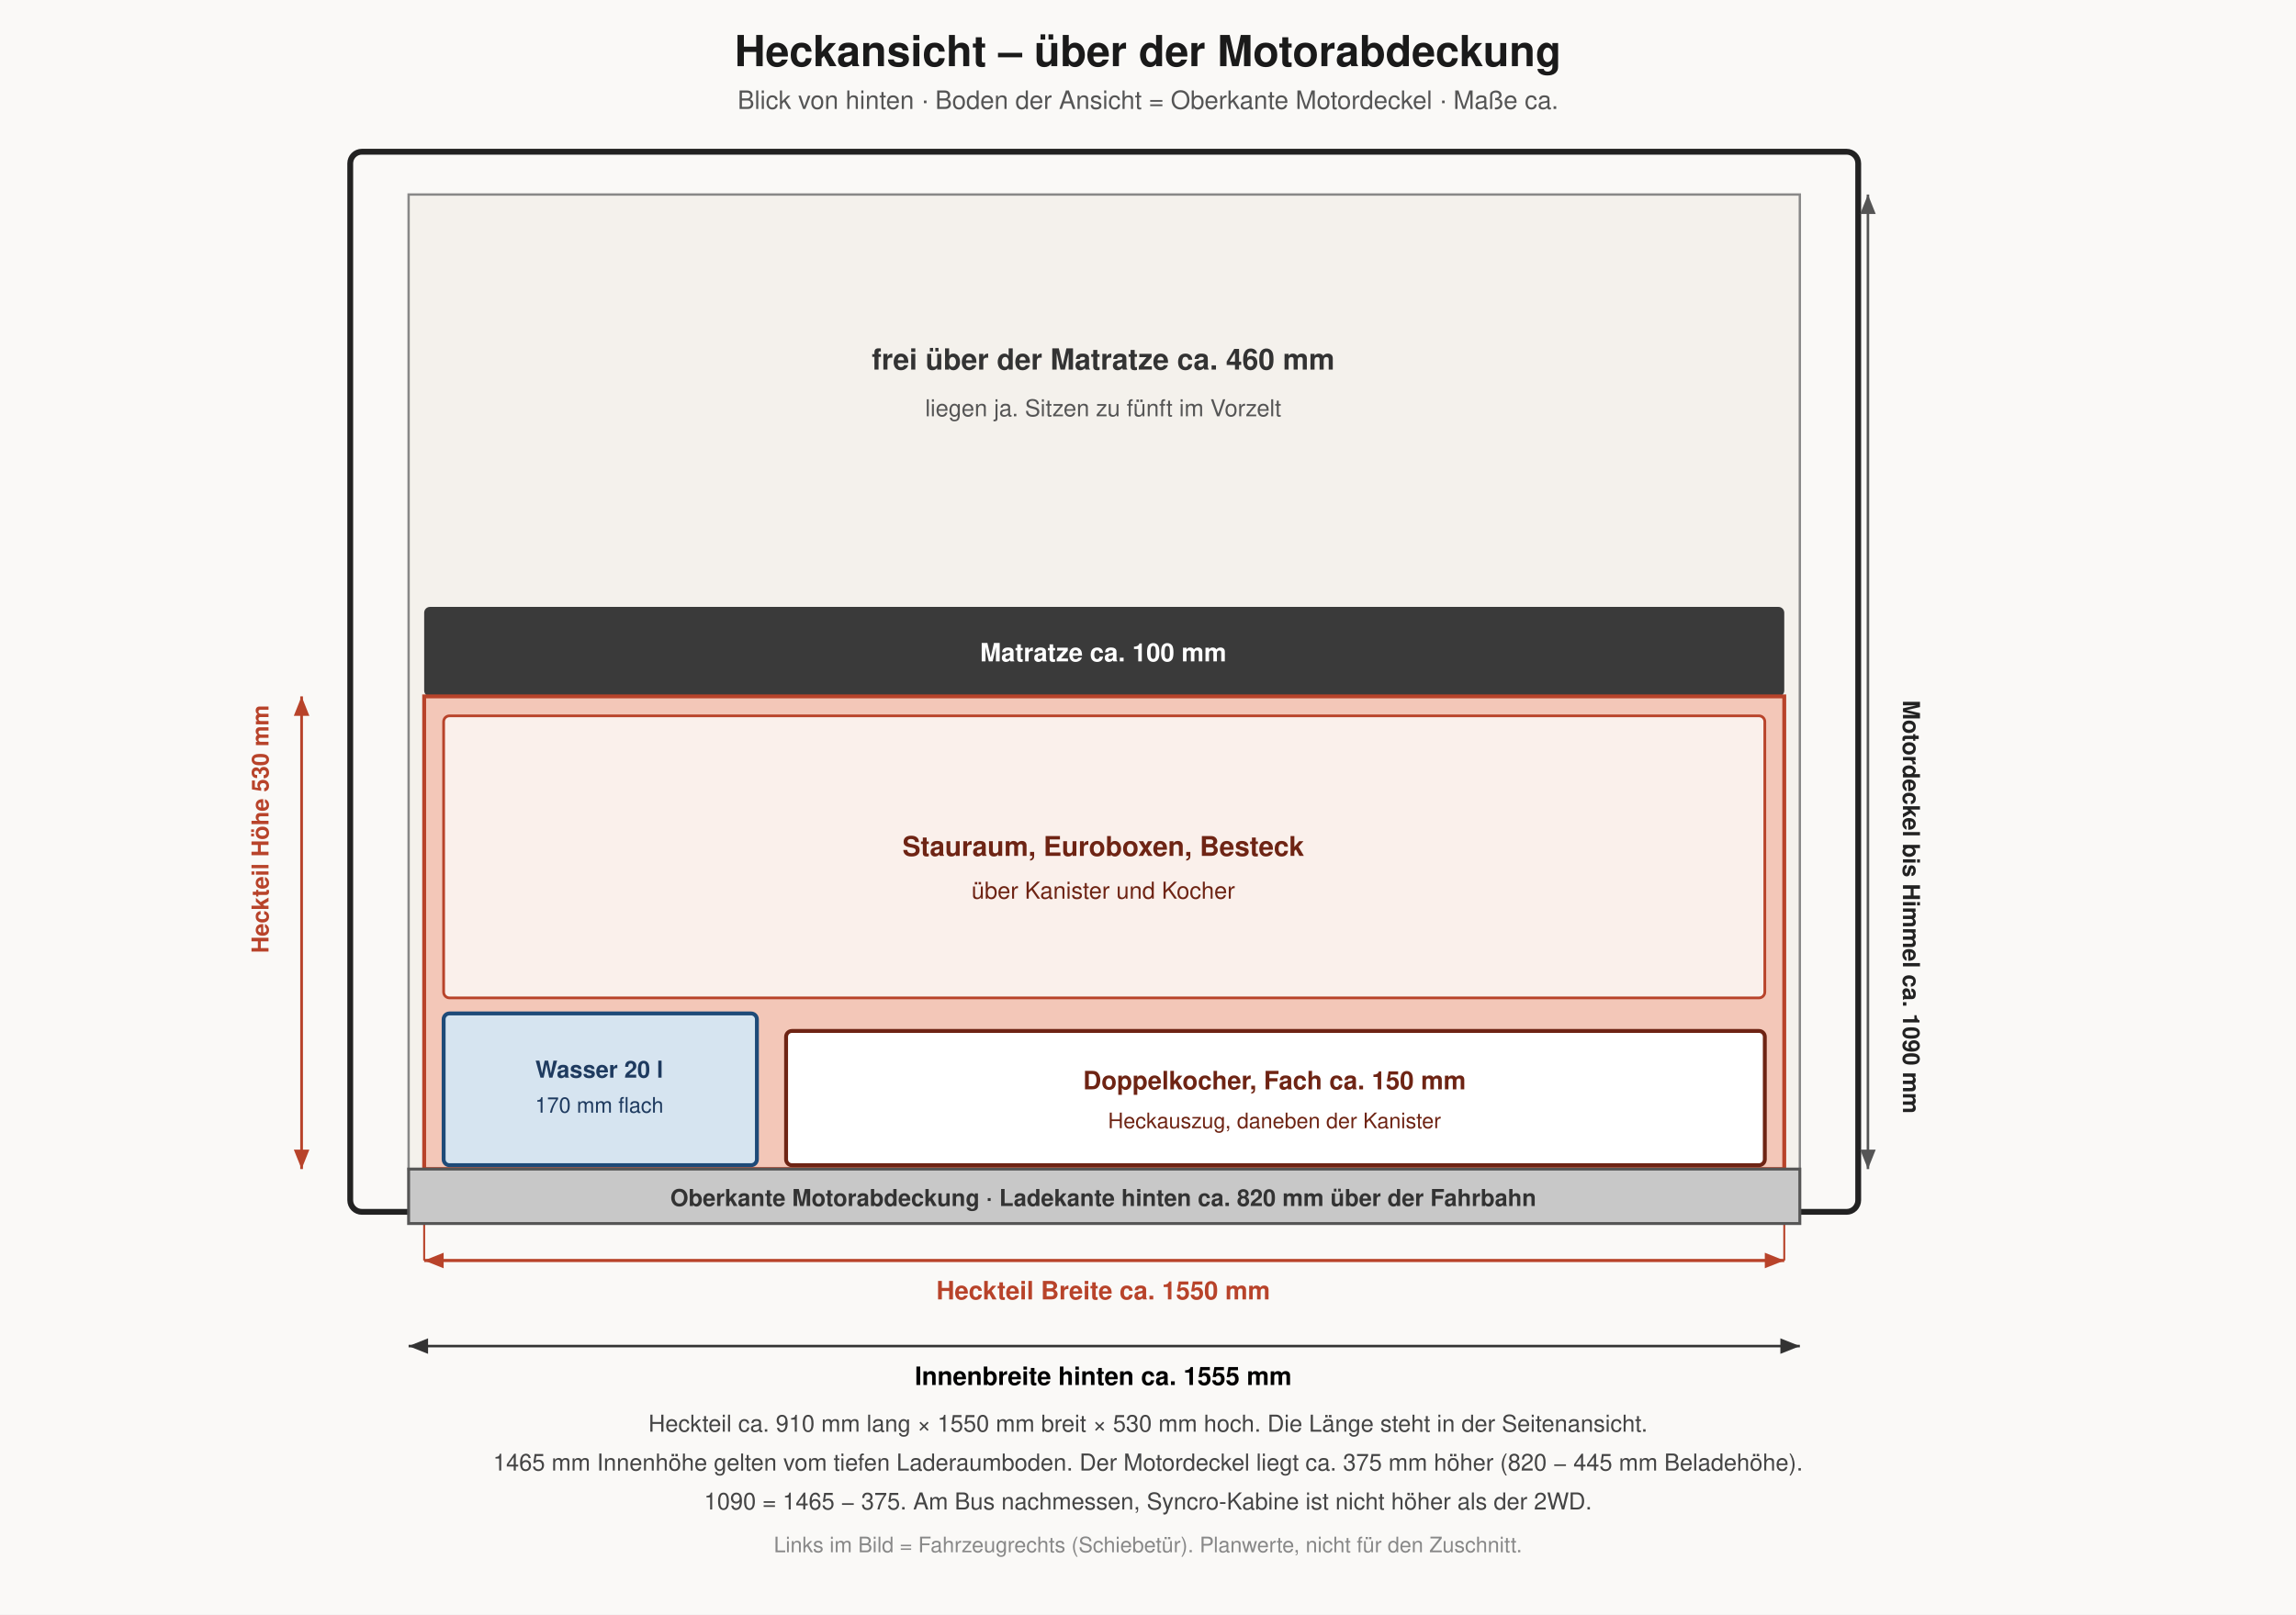
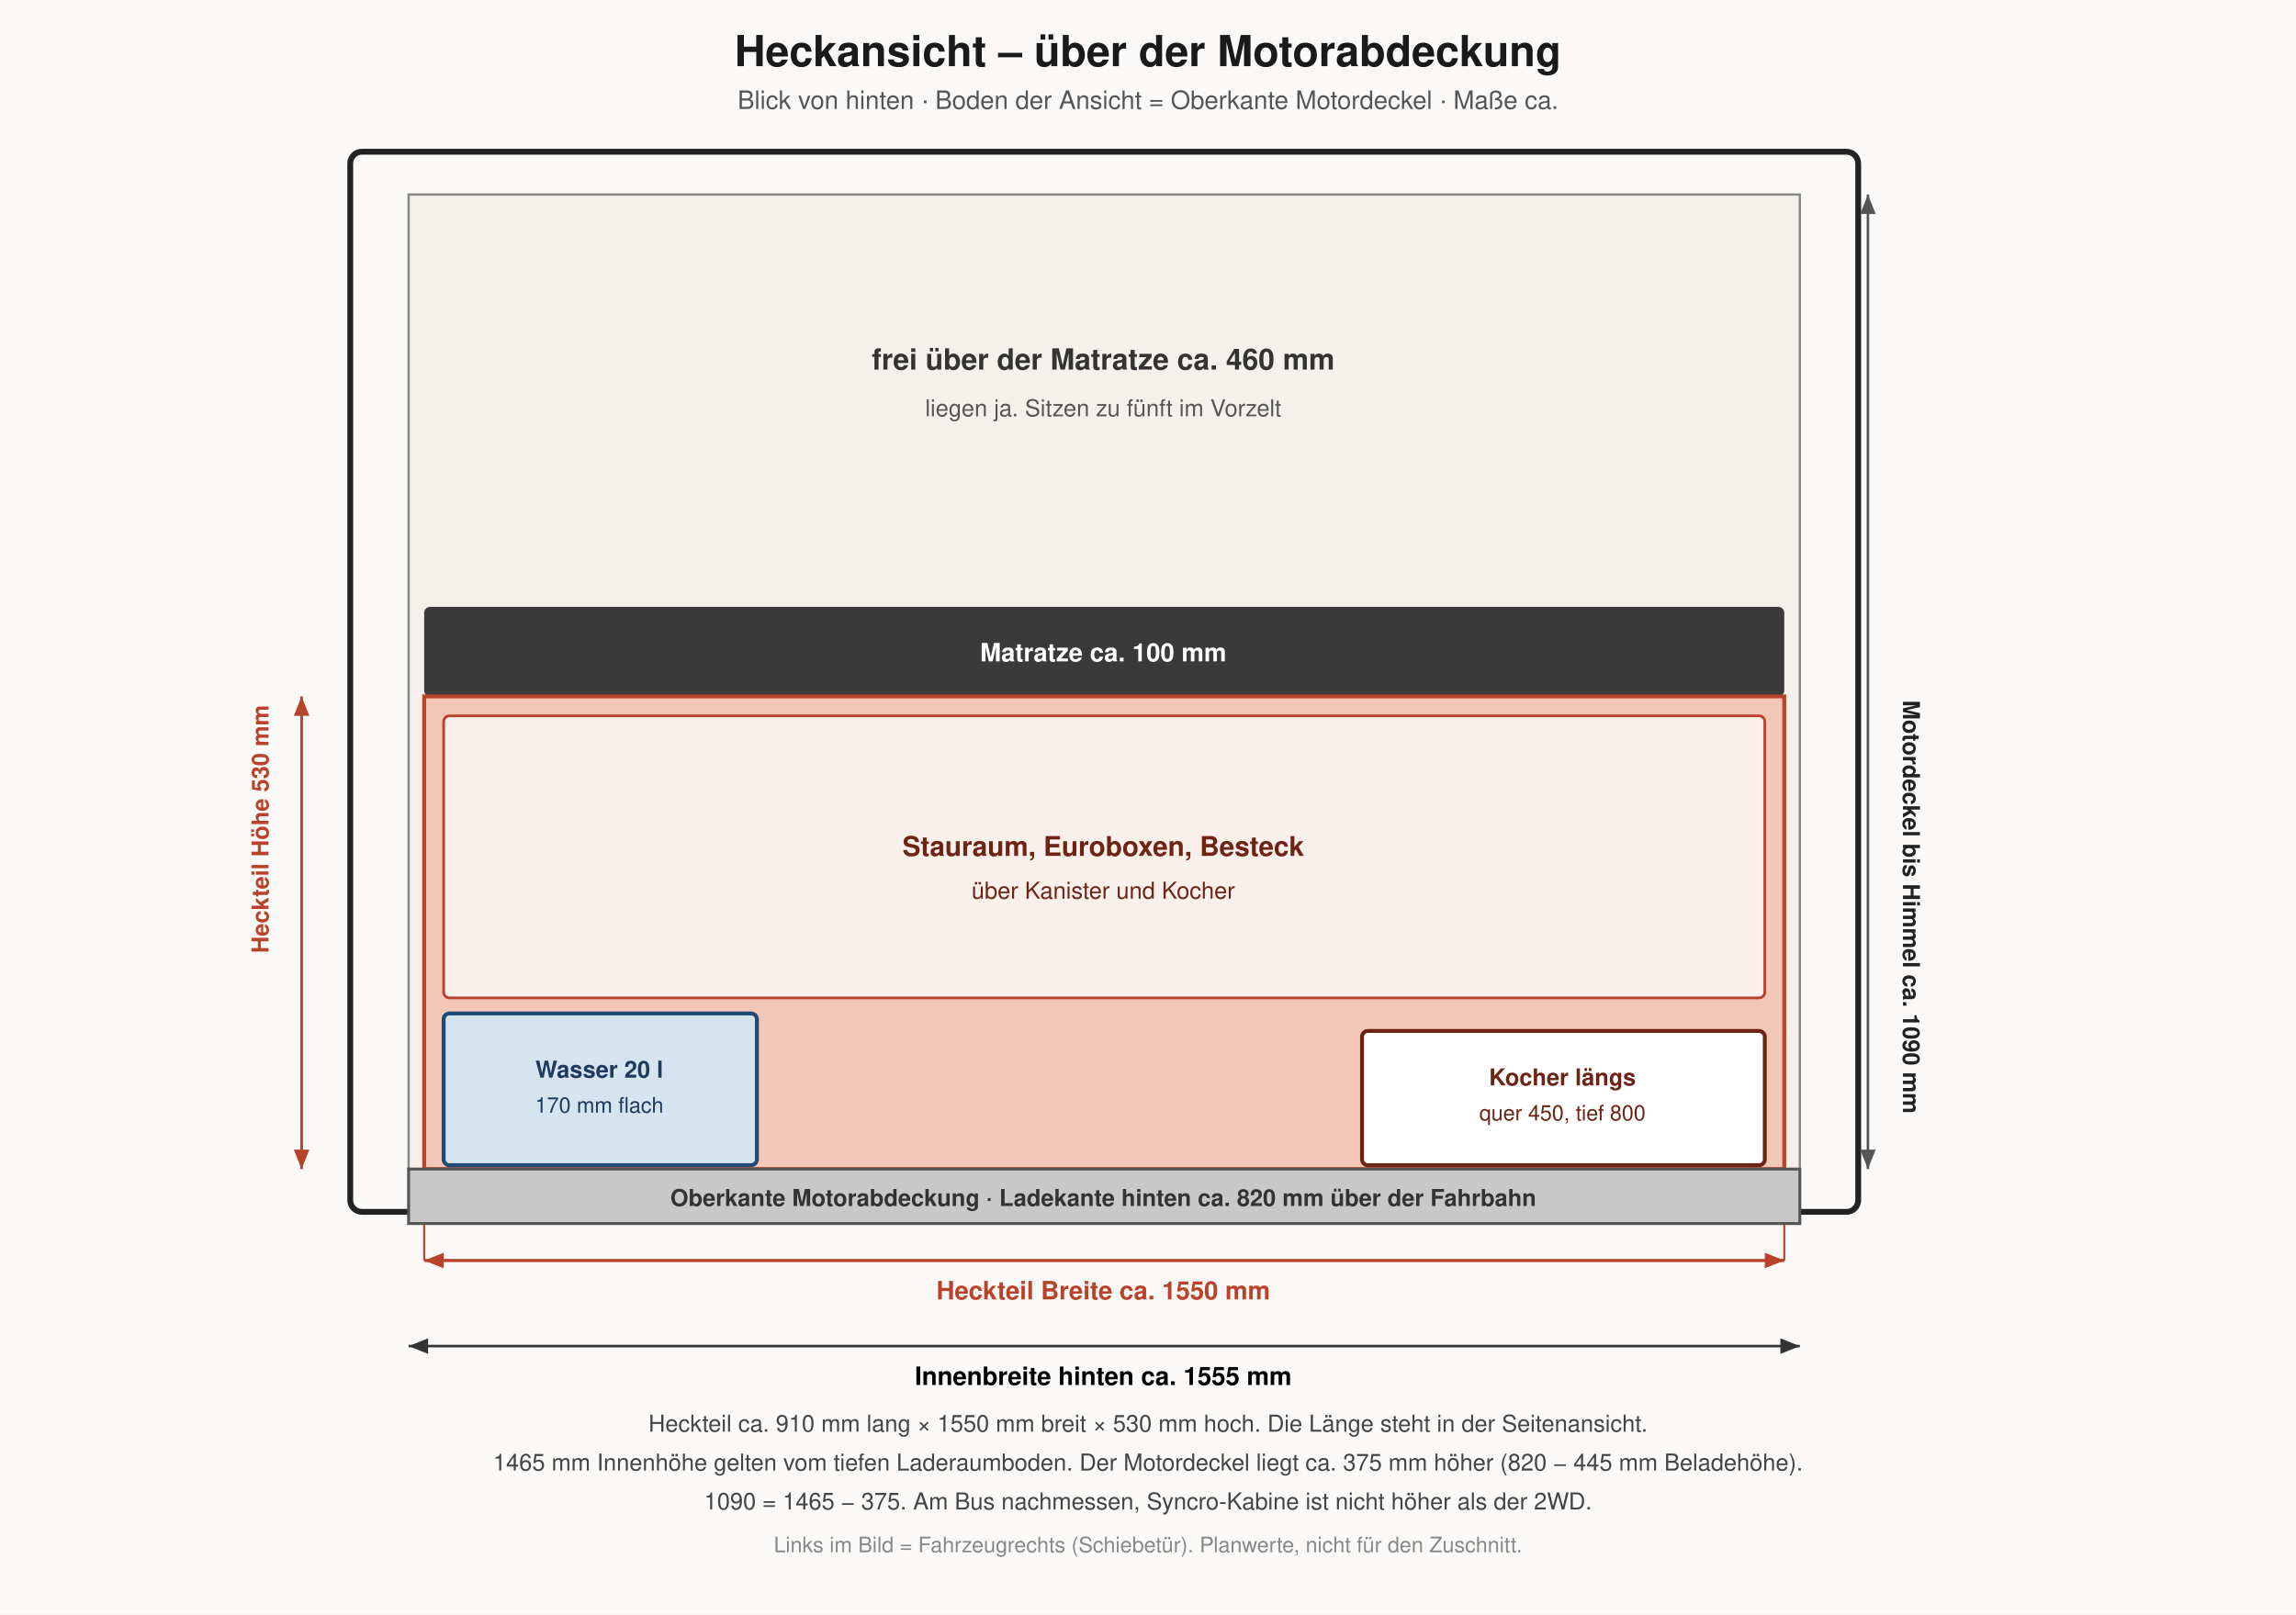
<svg xmlns="http://www.w3.org/2000/svg" viewBox="0 0 1180 830" font-family="Helvetica, Arial, sans-serif">
  <rect width="1180" height="830" fill="#faf9f7" />
  <text x="590" y="34" text-anchor="middle" font-size="22" font-weight="700" fill="#1a1a1a">Heckansicht – über der Motorabdeckung</text>
  <text x="590" y="56" text-anchor="middle" font-size="13" fill="#555">Blick von hinten · Boden der Ansicht = Oberkante Motordeckel · Maße ca.</text>
  <rect x="180" y="78" width="775" height="545" rx="6" fill="none" stroke="#222" stroke-width="3" />
  <rect x="210" y="100" width="715" height="501" fill="#f4f1ec" stroke="#888" stroke-width="1.2" />
  <text x="567" y="190" text-anchor="middle" font-size="15" font-weight="700" fill="#333">frei über der Matratze ca. 460 mm</text>
  <text x="567" y="214" text-anchor="middle" font-size="12" fill="#555">liegen ja. Sitzen zu fünft im Vorzelt</text>
  <rect x="218" y="312" width="699" height="46" rx="3" fill="#3a3a3a" />
  <text x="567" y="340" text-anchor="middle" font-size="13" font-weight="700" fill="#fff">Matratze ca. 100 mm</text>
  <rect x="218" y="358" width="699" height="243" fill="#f3c7b8" stroke="#b8432a" stroke-width="2" />
  <rect x="228" y="368" width="679" height="145" rx="3" fill="#faf0eb" stroke="#b8432a" stroke-width="1.4" />
  <text x="567" y="440" text-anchor="middle" font-size="14" font-weight="700" fill="#6e2414">Stauraum, Euroboxen, Besteck</text>
  <text x="567" y="462" text-anchor="middle" font-size="12" fill="#6e2414">über Kanister und Kocher</text>
  <rect x="228" y="521" width="161" height="78" rx="3" fill="#d6e4f0" stroke="#1e4a78" stroke-width="2" />
  <text x="308" y="554" text-anchor="middle" font-size="12" font-weight="700" fill="#1e3a5f">Wasser 20 l</text>
  <text x="308" y="572" text-anchor="middle" font-size="11" fill="#1e3a5f">170 mm flach</text>
-   <rect x="404" y="530" width="503" height="69" rx="3" fill="#fff" stroke="#6e2414" stroke-width="2" />
-   <text x="655" y="560" text-anchor="middle" font-size="13" font-weight="700" fill="#6e2414">Doppelkocher, Fach ca. 150 mm</text>
-   <text x="655" y="580" text-anchor="middle" font-size="11" fill="#6e2414">Heckauszug, daneben der Kanister</text>
+   <rect x="700" y="530" width="207" height="69" rx="3" fill="#fff" stroke="#6e2414" stroke-width="2" />
+   <text x="803" y="558" text-anchor="middle" font-size="12" font-weight="700" fill="#6e2414">Kocher längs</text>
+   <text x="803" y="576" text-anchor="middle" font-size="11" fill="#6e2414">quer 450, tief 800</text>
  <line x1="218" y1="601" x2="218" y2="648" stroke="#b8432a" stroke-width="1" />
  <line x1="917" y1="601" x2="917" y2="648" stroke="#b8432a" stroke-width="1" />
  <line x1="218" y1="648" x2="917" y2="648" stroke="#b8432a" stroke-width="1.6" />
  <polygon points="218,648 228,644 228,652" fill="#b8432a" />
  <polygon points="917,648 907,644 907,652" fill="#b8432a" />
  <text x="567" y="668" text-anchor="middle" font-size="13" font-weight="700" fill="#b8432a">Heckteil Breite ca. 1550 mm</text>
  <line x1="210" y1="692" x2="925" y2="692" stroke="#333" stroke-width="1.3" />
  <polygon points="210,692 220,688 220,696" fill="#333" />
  <polygon points="925,692 915,688 915,696" fill="#333" />
  <text x="567" y="712" text-anchor="middle" font-size="13" font-weight="700">Innenbreite hinten ca. 1555 mm</text>
  <line x1="155" y1="358" x2="155" y2="601" stroke="#b8432a" stroke-width="1.4" />
  <polygon points="155,358 151,368 159,368" fill="#b8432a" />
  <polygon points="155,601 151,591 159,591" fill="#b8432a" />
  <text x="138" y="490" transform="rotate(-90 138 490)" font-size="12" font-weight="700" fill="#b8432a">Heckteil Höhe 530 mm</text>
  <line x1="960" y1="100" x2="960" y2="601" stroke="#555" stroke-width="1.3" />
  <polygon points="960,100 956,110 964,110" fill="#555" />
  <polygon points="960,601 956,591 964,591" fill="#555" />
  <text x="978" y="360" transform="rotate(90 978 360)" font-size="12" font-weight="700" fill="#222">Motordeckel bis Himmel ca. 1090 mm</text>
  <rect x="210" y="601" width="715" height="28" fill="#c8c8c8" stroke="#555" stroke-width="1.5" />
  <text x="567" y="620" text-anchor="middle" font-size="12" font-weight="700" fill="#333">Oberkante Motorabdeckung · Ladekante hinten ca. 820 mm über der Fahrbahn</text>
  <text x="590" y="736" text-anchor="middle" font-size="12" fill="#444">Heckteil ca. 910 mm lang × 1550 mm breit × 530 mm hoch. Die Länge steht in der Seitenansicht.</text>
  <text x="590" y="756" text-anchor="middle" font-size="12" fill="#444">1465 mm Innenhöhe gelten vom tiefen Laderaumboden. Der Motordeckel liegt ca. 375 mm höher (820 − 445 mm Beladehöhe).</text>
  <text x="590" y="776" text-anchor="middle" font-size="12" fill="#444">1090 = 1465 − 375. Am Bus nachmessen, Syncro-Kabine ist nicht höher als der 2WD.</text>
  <text x="590" y="798" text-anchor="middle" font-size="11" fill="#888">Links im Bild = Fahrzeugrechts (Schiebetür). Planwerte, nicht für den Zuschnitt.</text>
</svg>
